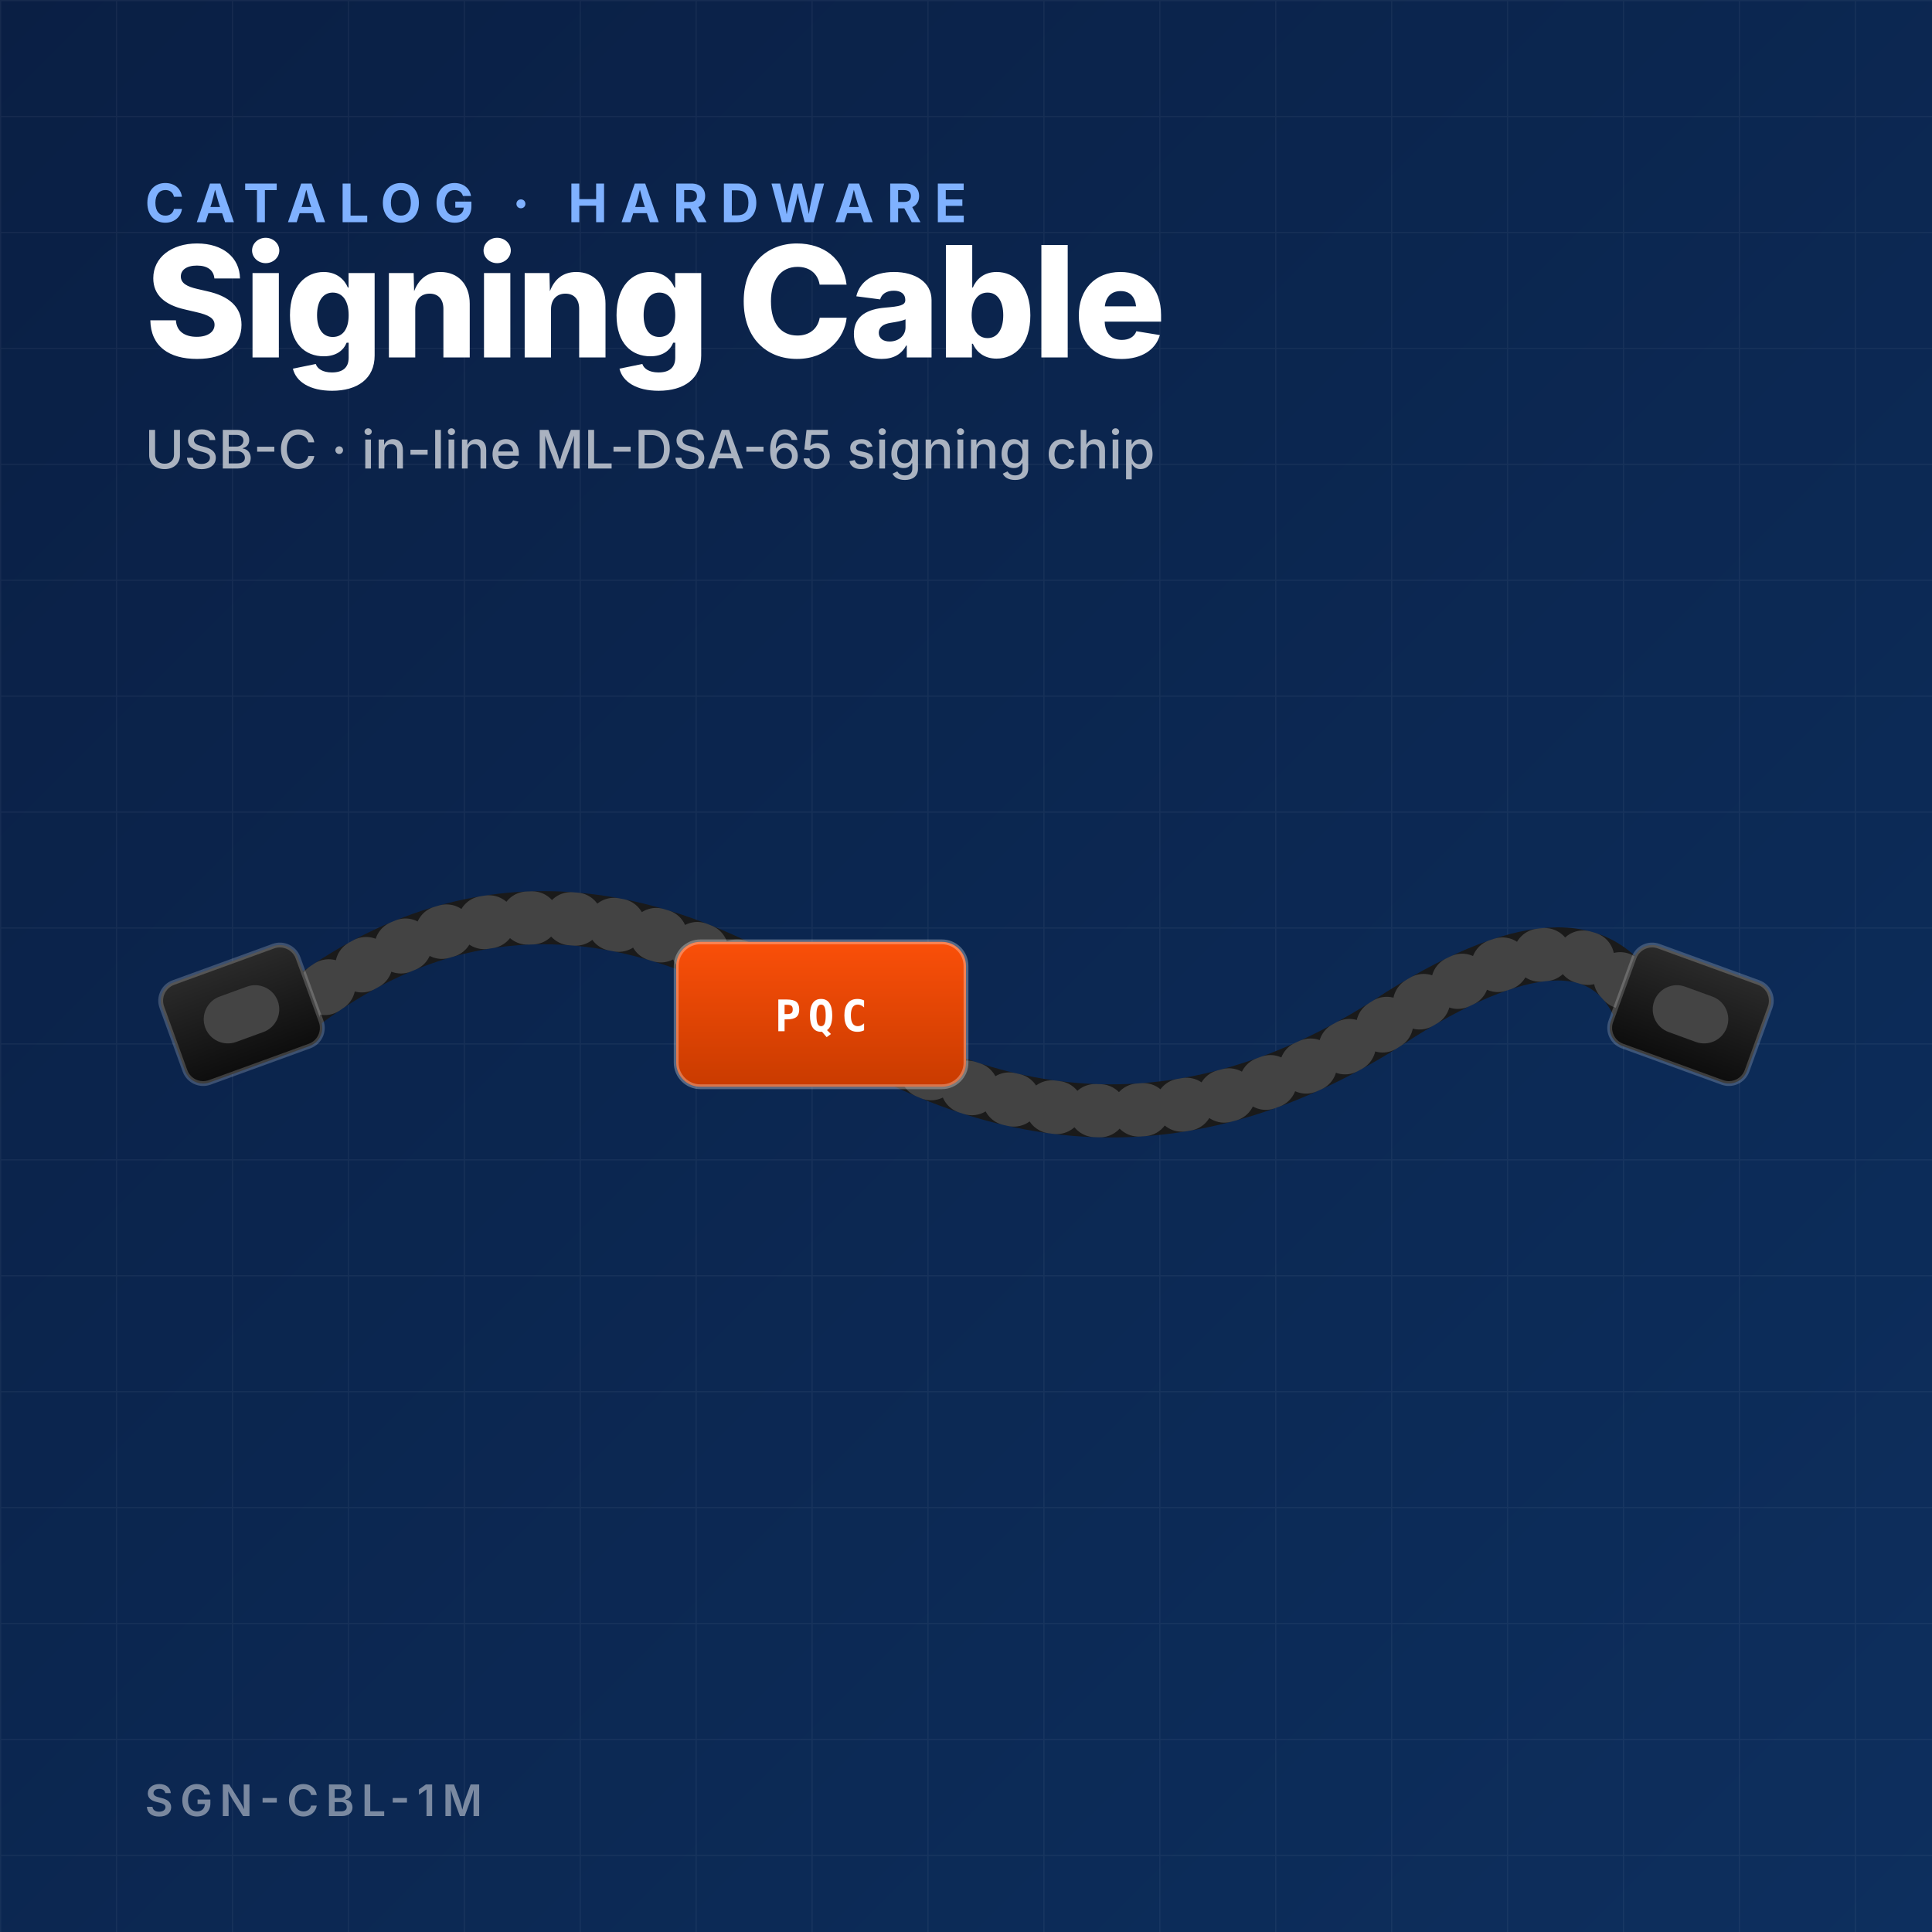
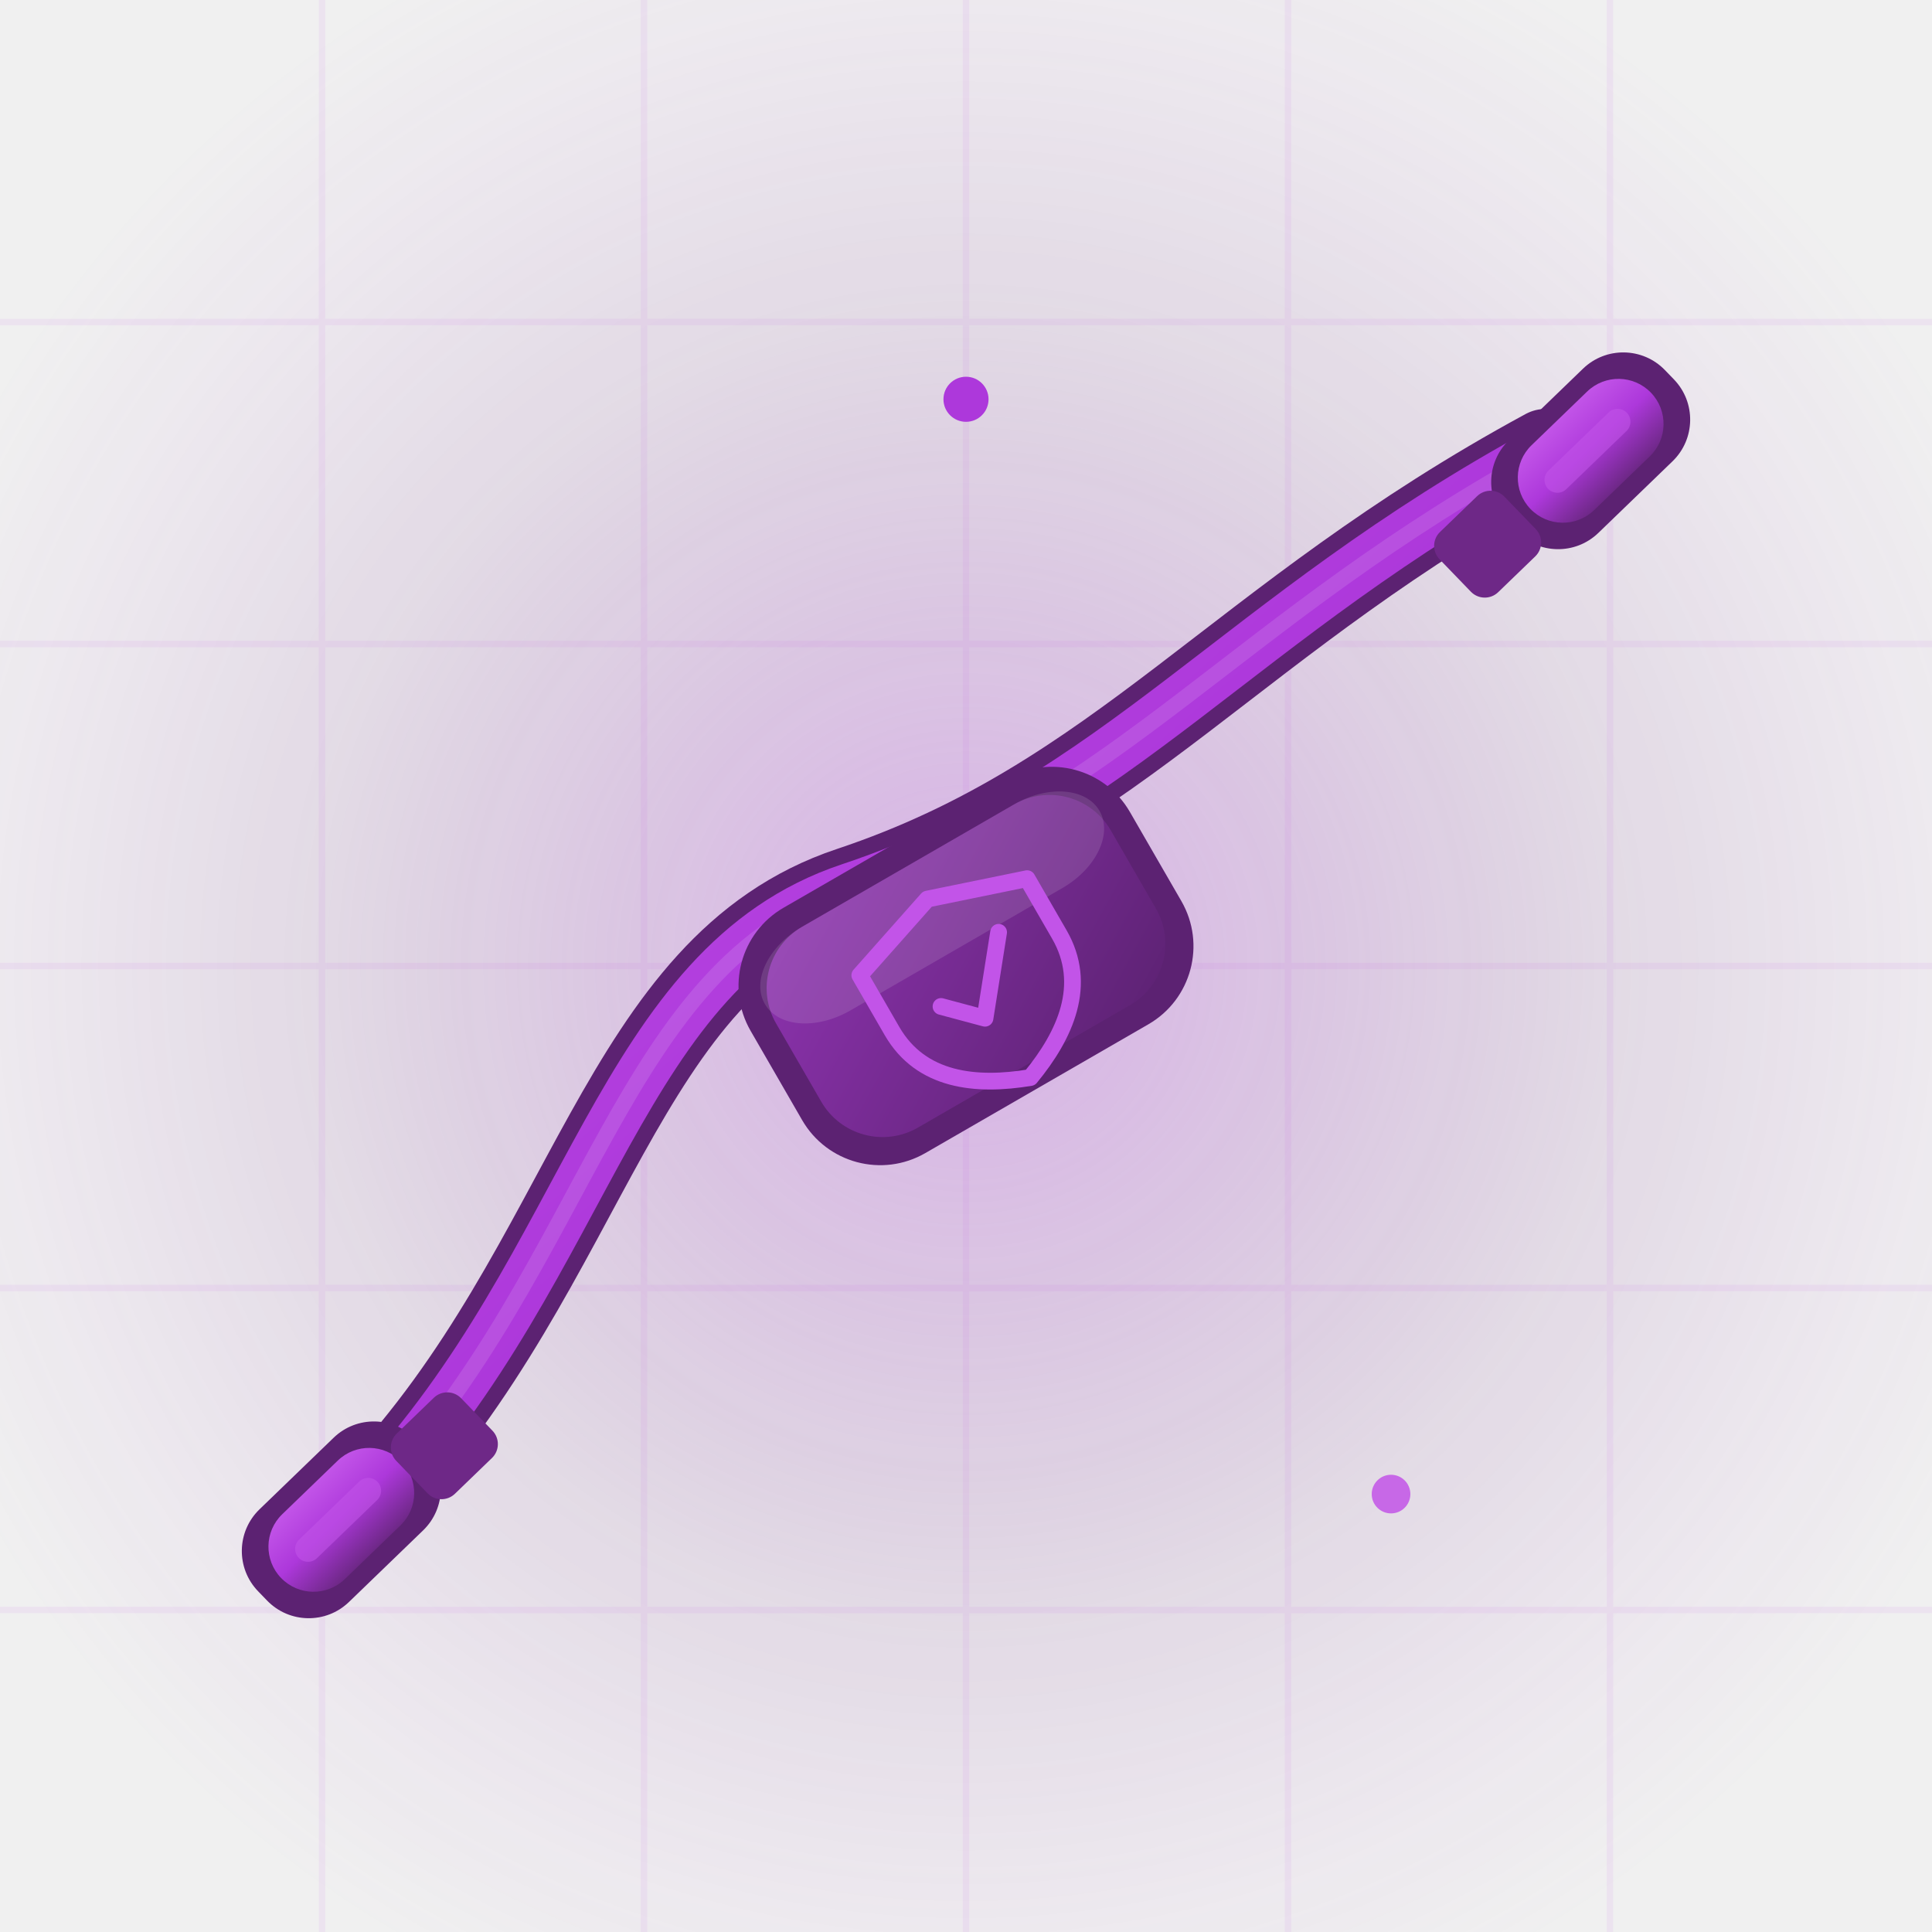
- <svg xmlns="http://www.w3.org/2000/svg" viewBox="0 0 800 800" role="img" aria-label="Signing Cable — USB-C cable with in-line PQC signing chip">
+ <svg xmlns="http://www.w3.org/2000/svg" viewBox="0 0 300 300" role="img" aria-label="Signing cable" color="#C254E8">
  <defs>
-     <linearGradient id="g" x1="0" y1="0" x2="1" y2="1">
-       <stop offset="0%" stop-color="#0a1f44" />
-       <stop offset="100%" stop-color="#0d2f5e" />
+     <radialGradient id="cabGlow" cx="50%" cy="50%" r="58%">
+       <stop offset="0%" stop-color="#AD38DB" stop-opacity="0.34" />
+       <stop offset="58%" stop-color="#732A8D" stop-opacity="0.11" />
+       <stop offset="100%" stop-color="#AD38DB" stop-opacity="0" />
+     </radialGradient>
+     <linearGradient id="cabCord" x1="0" y1="0" x2="1" y2="1">
+       <stop offset="0%" stop-color="#C254E8" />
+       <stop offset="50%" stop-color="#AD38DB" />
+       <stop offset="100%" stop-color="#6E2887" />
    </linearGradient>
-     <linearGradient id="connector" x1="0" y1="0" x2="0" y2="1">
-       <stop offset="0%" stop-color="#2a2a2a" />
-       <stop offset="100%" stop-color="#0d0d0d" />
+     <linearGradient id="cabPlug" x1="0" y1="0" x2="0" y2="1">
+       <stop offset="0%" stop-color="#C254E8" />
+       <stop offset="48%" stop-color="#AD38DB" />
+       <stop offset="100%" stop-color="#6E2887" />
    </linearGradient>
-     <linearGradient id="chip" x1="0" y1="0" x2="0" y2="1">
-       <stop offset="0%" stop-color="#fa4f09" />
-       <stop offset="100%" stop-color="#c93b00" />
+     <linearGradient id="cabPod" x1="0" y1="0" x2="1" y2="1">
+       <stop offset="0%" stop-color="#8E33B0" />
+       <stop offset="100%" stop-color="#5C2272" />
    </linearGradient>
-     <pattern id="grid" width="48" height="48" patternUnits="userSpaceOnUse">
-       <path d="M48 0H0V48" fill="none" stroke="rgba(255,255,255,0.05)" stroke-width="1" />
-     </pattern>
  </defs>
-   <rect width="800" height="800" fill="url(#g)" />
-   <rect width="800" height="800" fill="url(#grid)" />
-   <g transform="translate(400,460)">
-     <path d="M-280 -40 Q -180 -120 -60 -40 Q 60 40 180 -40 Q 260 -90 280 -40" fill="none" stroke="#1a1a1a" stroke-width="22" stroke-linecap="round" />
-     <path d="M-280 -40 Q -180 -120 -60 -40 Q 60 40 180 -40 Q 260 -90 280 -40" fill="none" stroke="rgba(255,255,255,0.18)" stroke-width="22" stroke-linecap="round" stroke-dasharray="2 16" />
-     <g transform="translate(-300,-40) rotate(-20)">
-       <rect x="-30" y="-22" width="60" height="44" rx="8" fill="url(#connector)" stroke="rgba(255,255,255,0.2)" stroke-width="2" />
-       <rect x="-16" y="-10" width="32" height="20" rx="10" fill="#444" />
-     </g>
-     <g transform="translate(300,-40) rotate(20)">
-       <rect x="-30" y="-22" width="60" height="44" rx="8" fill="url(#connector)" stroke="rgba(255,255,255,0.2)" stroke-width="2" />
-       <rect x="-16" y="-10" width="32" height="20" rx="10" fill="#444" />
-     </g>
-     <g transform="translate(-60,-40)">
-       <rect x="-60" y="-30" width="120" height="60" rx="10" fill="url(#chip)" stroke="rgba(255,255,255,0.3)" stroke-width="2" />
-       <text x="0" y="7" font-family="ui-monospace, SF Mono, Consolas, monospace" font-size="18" font-weight="800" letter-spacing="0.16em" fill="#ffffff" text-anchor="middle">PQC</text>
-     </g>
+   <rect width="300" height="300" fill="url(#cabGlow)" />
+   <g stroke="currentColor" stroke-opacity="0.08" stroke-width="1">
+     <path d="M0 50 H300 M0 100 H300 M0 150 H300 M0 200 H300 M0 250 H300 M50 0 V300 M100 0 V300 M150 0 V300 M200 0 V300 M250 0 V300" />
  </g>
-   <g font-family="ui-sans-serif, system-ui, -apple-system, Segoe UI, sans-serif" fill="#ffffff">
-     <text x="60" y="92" font-size="22" font-weight="700" letter-spacing="0.24em" fill="#7fb1ff">CATALOG · HARDWARE</text>
-     <text x="60" y="148" font-size="64" font-weight="800" letter-spacing="-0.02em">Signing Cable</text>
-     <text x="60" y="194" font-size="22" font-weight="500" fill="rgba(255,255,255,0.65)">USB-C · in-line ML-DSA-65 signing chip</text>
-     <text x="60" y="752" font-size="18" font-weight="600" letter-spacing="0.16em" fill="rgba(255,255,255,0.45)">SGN-CBL-1M</text>
+   <path d="M58 232 C 92 196, 96 150, 132 138 C 174 124, 192 96, 240 70" fill="none" stroke="#5C2272" stroke-width="13" stroke-linecap="round" />
+   <path d="M58 232 C 92 196, 96 150, 132 138 C 174 124, 192 96, 240 70" fill="none" stroke="url(#cabCord)" stroke-width="8" stroke-linecap="round" />
+   <path d="M58 232 C 92 196, 96 150, 132 138 C 174 124, 192 96, 240 70" fill="none" stroke="#ffffff" stroke-opacity="0.12" stroke-width="2.4" stroke-linecap="round" />
+   <g>
+     <rect x="36" y="226" width="34" height="20" rx="9" transform="rotate(-44 53 236)" fill="#5C2272" />
+     <rect x="40" y="229" width="26" height="14" rx="7" transform="rotate(-44 53 236)" fill="url(#cabPlug)" />
+     <rect x="44" y="234" width="17" height="4" rx="2" transform="rotate(-44 52.5 236)" fill="currentColor" fill-opacity="0.6" />
  </g>
+   <rect x="62" y="218" width="14" height="13" rx="3" transform="rotate(-44 69 224.5)" fill="#6E2887" />
+   <g>
+     <rect x="230" y="60" width="34" height="20" rx="9" transform="rotate(-44 247 70)" fill="#5C2272" />
+     <rect x="234" y="63" width="26" height="14" rx="7" transform="rotate(-44 247 70)" fill="url(#cabPlug)" />
+     <rect x="238" y="68" width="17" height="4" rx="2" transform="rotate(-44 246.5 70)" fill="currentColor" fill-opacity="0.6" />
+   </g>
+   <rect x="224" y="78" width="14" height="13" rx="3" transform="rotate(-44 231 84.5)" fill="#6E2887" />
+   <g transform="rotate(-30 150 150)">
+     <rect x="116" y="128" width="68" height="44" rx="14" fill="#5C2272" />
+     <rect x="120" y="132" width="60" height="36" rx="11" fill="url(#cabPod)" />
+     <rect x="120" y="132" width="60" height="15" rx="11" fill="#ffffff" fill-opacity="0.12" />
+     <path d="M150 138 L165 143 V153 C165 162 158 167 150 170 C142 167 135 162 135 153 V143 Z" fill="none" stroke="currentColor" stroke-width="2.6" stroke-linejoin="round" />
+     <path d="M143.5 153.5 L148.5 158.5 L157 148" fill="none" stroke="currentColor" stroke-width="2.6" stroke-linecap="round" stroke-linejoin="round" />
+   </g>
+   <circle cx="150" cy="62" r="3.5" fill="#AD38DB" />
+   <circle cx="216" cy="232" r="3" fill="#C254E8" fill-opacity="0.85" />
</svg>
